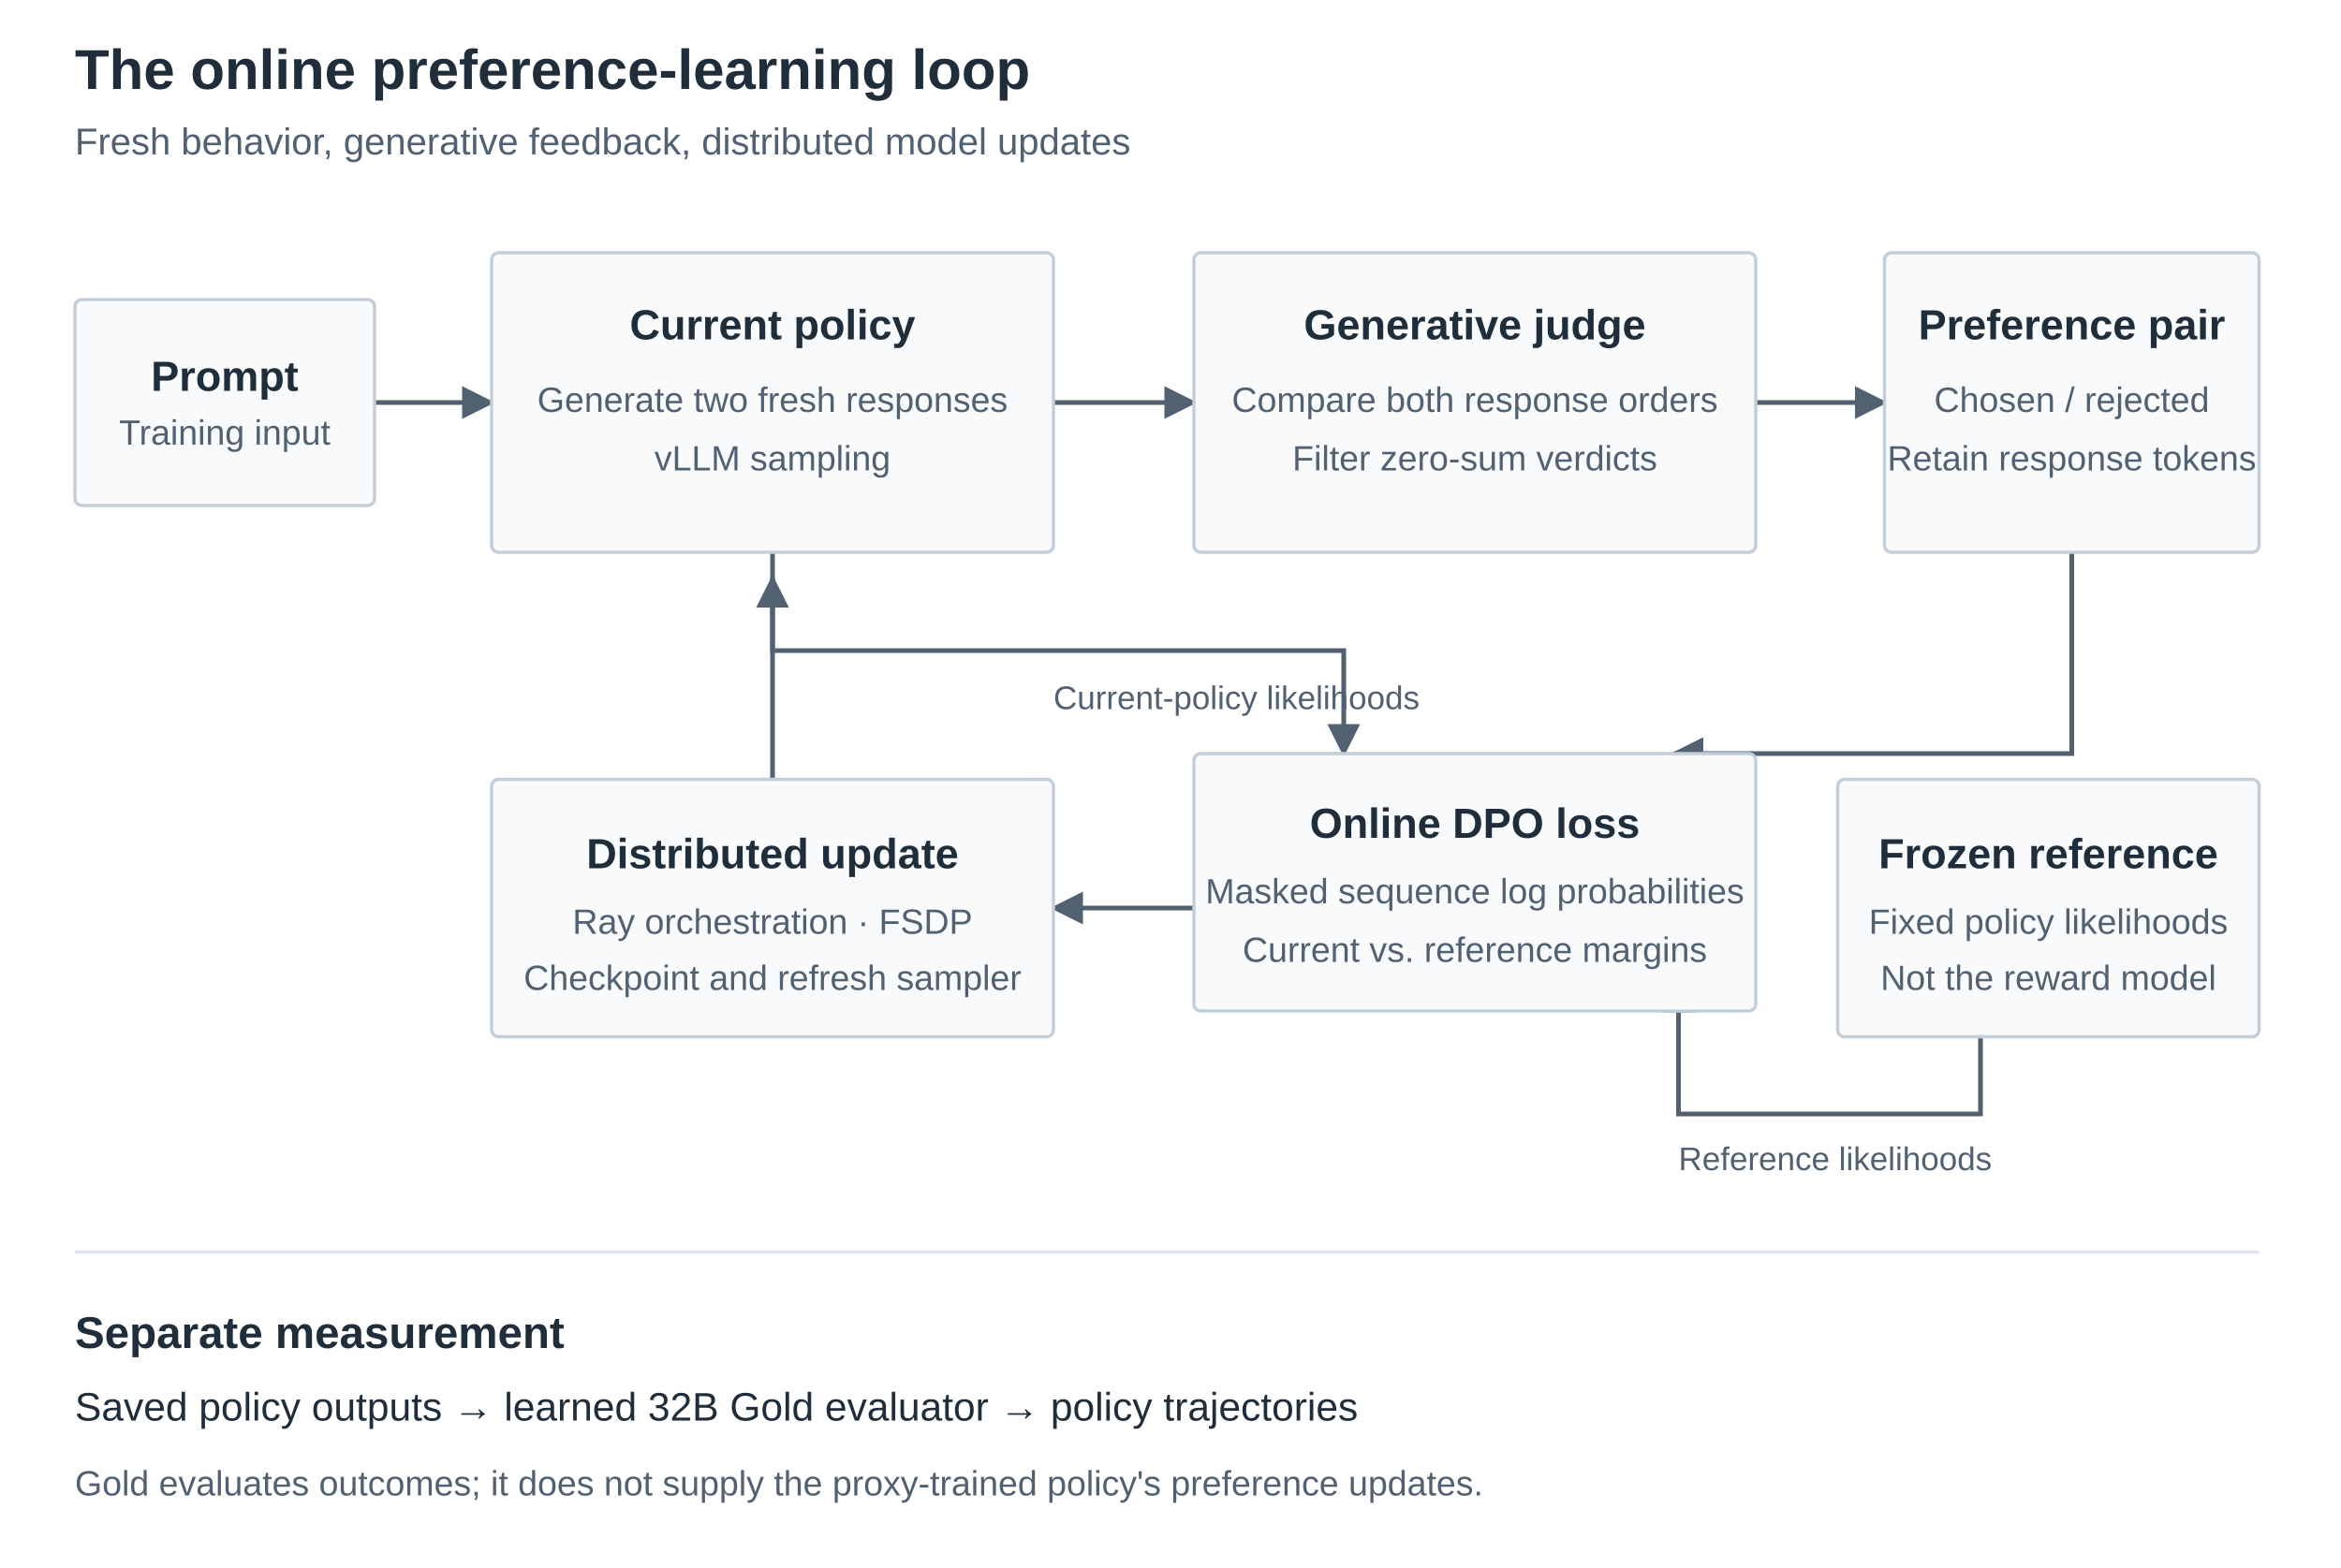
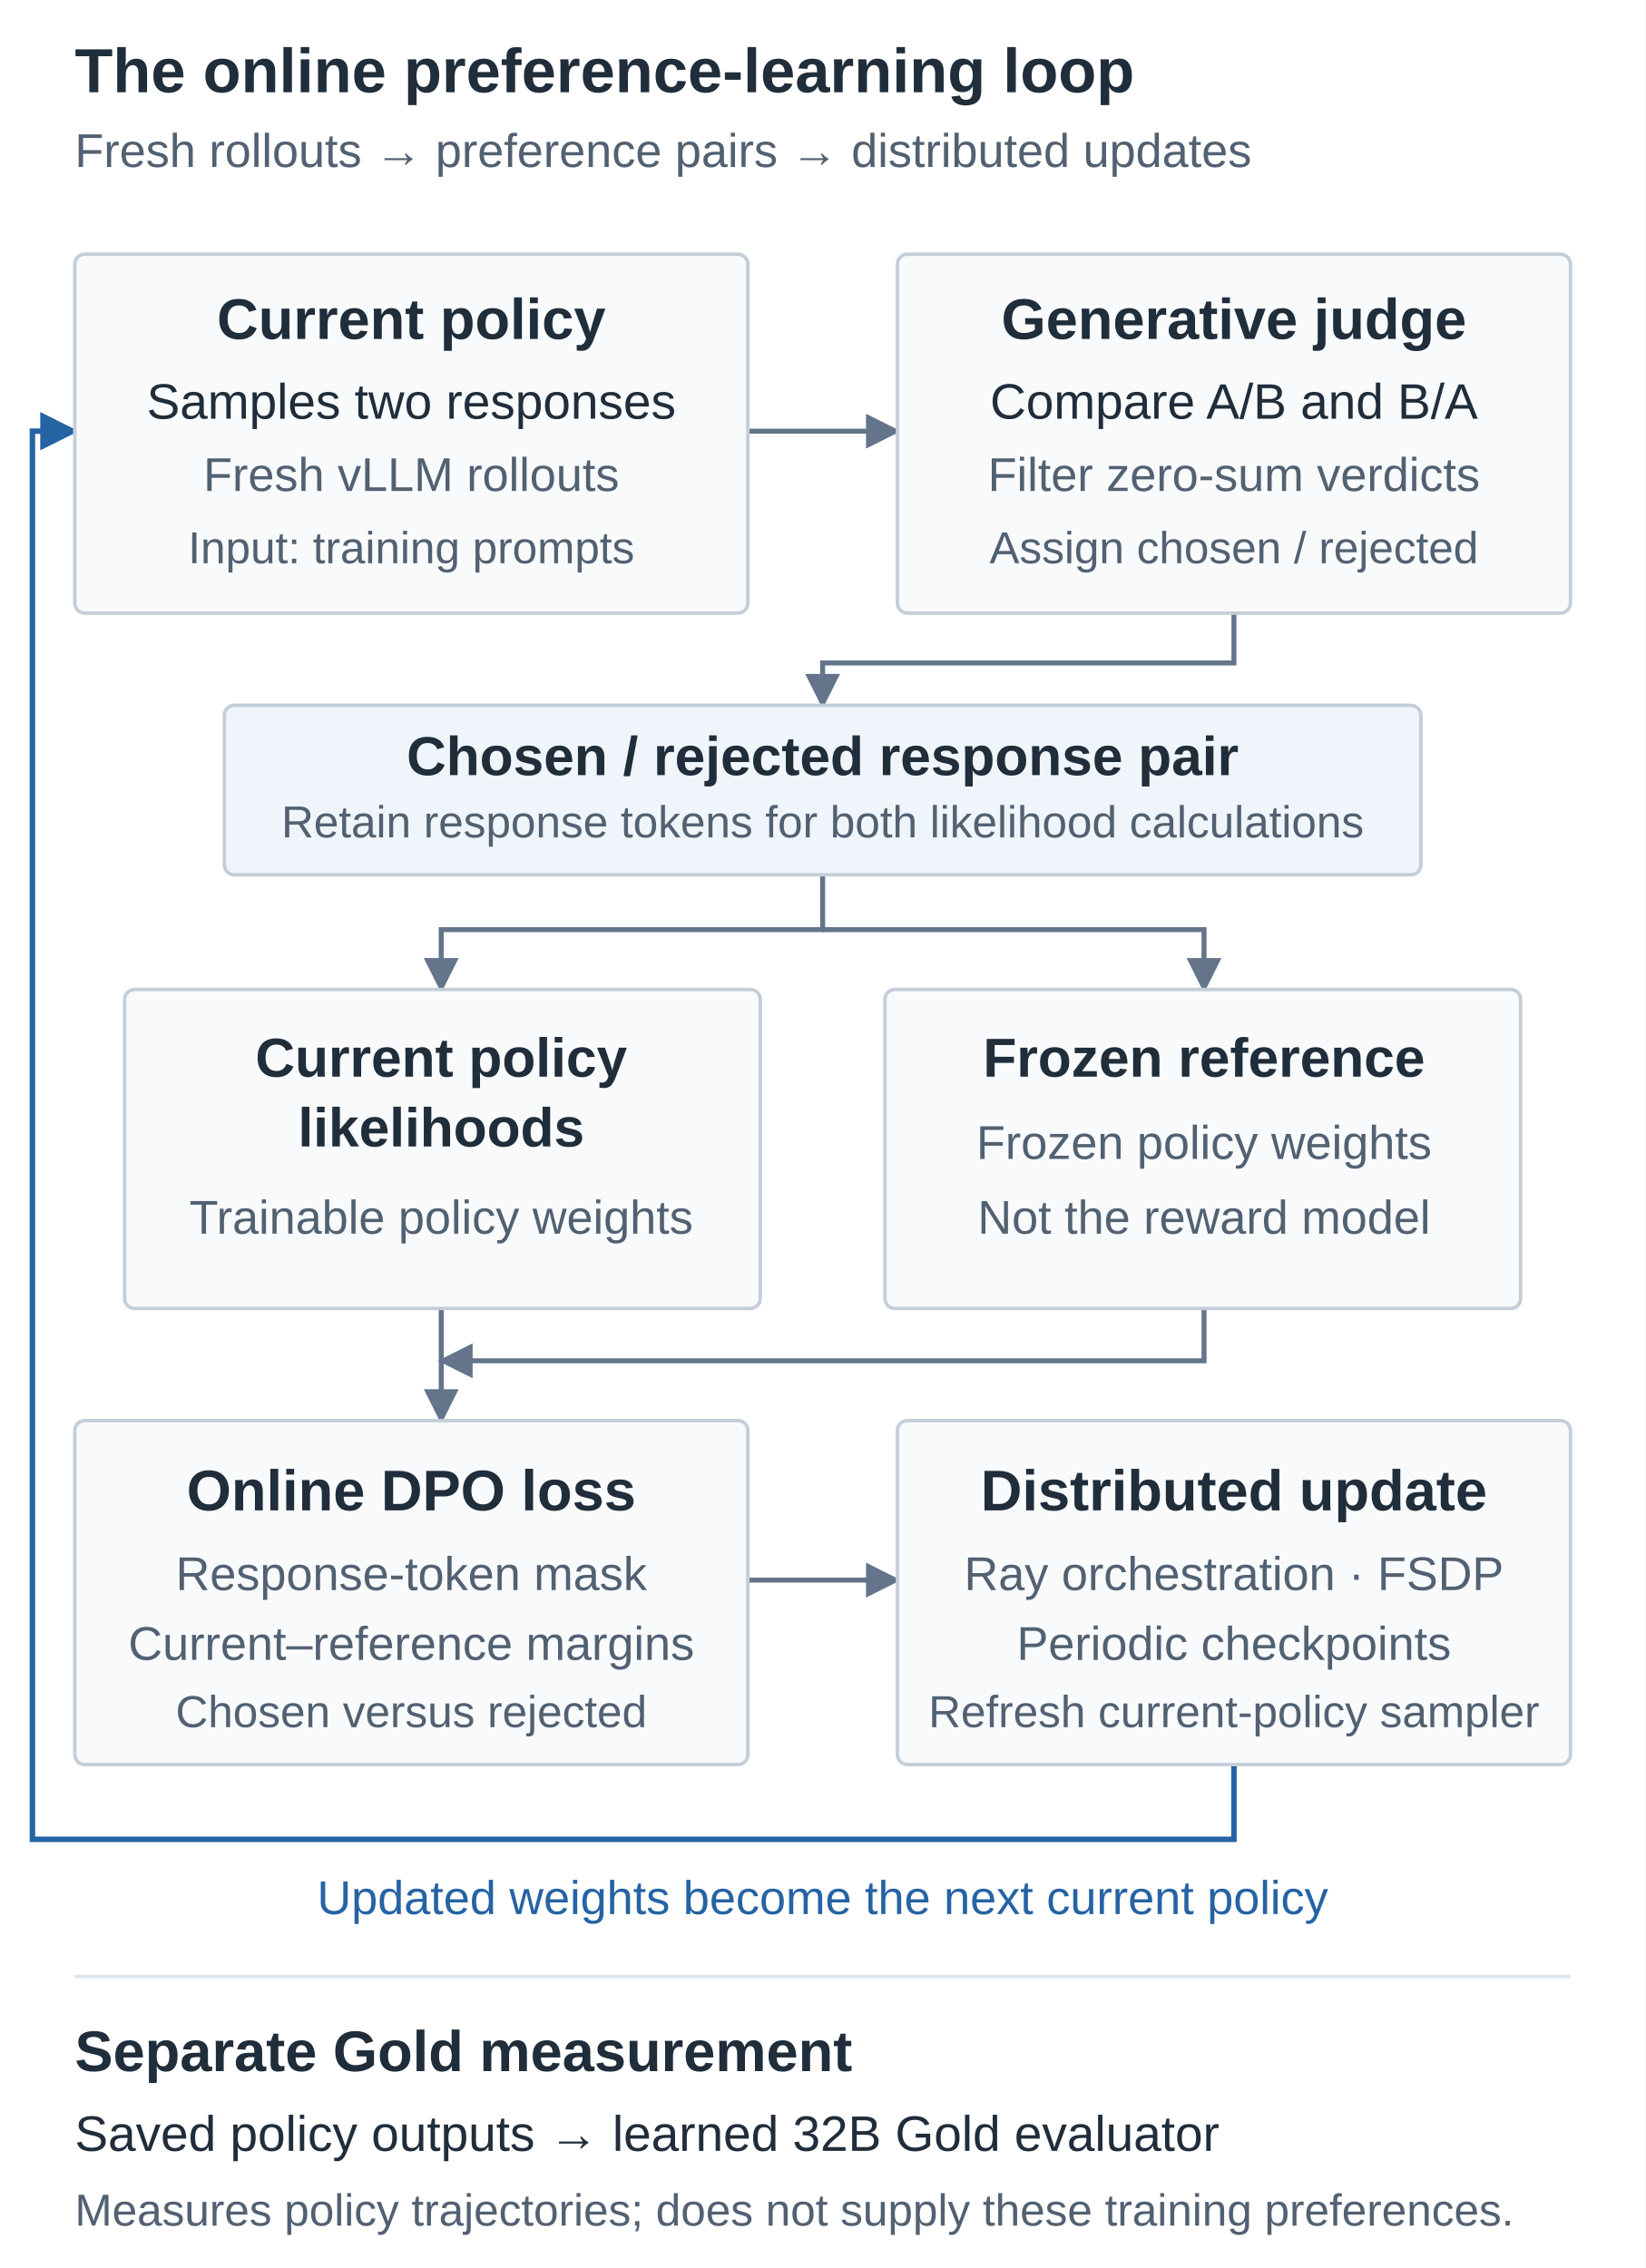
- <svg xmlns="http://www.w3.org/2000/svg" viewBox="0 0 1000 670" role="img" aria-labelledby="title desc">
+ <svg xmlns="http://www.w3.org/2000/svg" viewBox="0 0 660 910" role="img" aria-labelledby="title desc">
  <defs>
    <marker id="arrow" viewBox="0 0 10 10" refX="9" refY="5" markerWidth="7" markerHeight="7" orient="auto-start-reverse">
-       <path d="M 0 0 L 10 5 L 0 10 z" fill="#526172" />
+       <path d="M0 0 10 5 0 10Z" fill="#64748b" />
+     </marker>
+     <marker id="loop-arrow" viewBox="0 0 10 10" refX="9" refY="5" markerWidth="7" markerHeight="7" orient="auto-start-reverse">
+       <path d="M0 0 10 5 0 10Z" fill="#2563a4" />
    </marker>
  </defs>
-   <rect width="1000" height="670" fill="#fff" />
-   <g fill="#202d3a" font-family="Arial,Helvetica,sans-serif">
-     <text x="32" y="38" font-size="24" font-weight="700">The online preference-learning loop</text>
-     <text x="32" y="66" font-size="16" fill="#526172">Fresh behavior, generative feedback, distributed model updates</text>
-     <g fill="none" stroke="#526172" stroke-width="2" marker-end="url(#arrow)">
-       <path d="M 160 172 H 210" />
-       <path d="M 450 172 H 510" />
-       <path d="M 750 172 H 805" />
-       <path d="M 885 236 V 322 H 715" />
-       <path d="M 510 388 H 450" />
-       <path d="M 330 333 V 247" />
-       <path d="M 330 236 V 278 H 574 V 322" />
-       <path d="M 846 441 V 476 H 717 V 420" />
+   <rect width="660" height="910" fill="#fff" />
+   <g font-family="Arial,Helvetica,sans-serif" fill="#202d3a">
+     <text x="30" y="37" font-size="25" font-weight="700">The online preference-learning loop</text>
+     <text x="30" y="67" font-size="19" fill="#526172">Fresh rollouts → preference pairs → distributed updates</text>
+     <g fill="none" stroke="#64748b" stroke-width="2" marker-end="url(#arrow)">
+       <path d="M300 173H360" />
+       <path d="M495 246V266H330V283" />
+       <path d="M330 351V373H177V397" />
+       <path d="M330 373H483V397" />
+       <path d="M177 525V570" />
+       <path d="M483 525V546H177" />
+       <path d="M300 634H360" />
    </g>
-     <g stroke="#c4ced8" fill="#f8fafc" stroke-width="1.4">
-       <rect x="32" y="128" width="128" height="88" rx="3" />
-       <rect x="210" y="108" width="240" height="128" rx="3" />
-       <rect x="510" y="108" width="240" height="128" rx="3" />
-       <rect x="805" y="108" width="160" height="128" rx="3" />
-       <rect x="210" y="333" width="240" height="110" rx="3" />
-       <rect x="510" y="322" width="240" height="110" rx="3" />
-       <rect x="785" y="333" width="180" height="110" rx="3" />
+     <path d="M495 708V738H13V173H30" fill="none" stroke="#2563a4" stroke-width="2.2" marker-end="url(#loop-arrow)" />
+     <g stroke="#c4ced8" stroke-width="1.4" fill="#f8fafc">
+       <rect x="30" y="102" width="270" height="144" rx="4" />
+       <rect x="360" y="102" width="270" height="144" rx="4" />
+       <rect x="90" y="283" width="480" height="68" rx="4" fill="#eff5fa" />
+       <rect x="50" y="397" width="255" height="128" rx="4" />
+       <rect x="355" y="397" width="255" height="128" rx="4" />
+       <rect x="30" y="570" width="270" height="138" rx="4" />
+       <rect x="360" y="570" width="270" height="138" rx="4" />
    </g>
-     <g font-size="18" font-weight="700" text-anchor="middle">
-       <text x="96" y="167">Prompt</text>
-       <text x="330" y="145">Current policy</text>
-       <text x="630" y="145">Generative judge</text>
-       <text x="885" y="145">Preference pair</text>
-       <text x="330" y="371">Distributed update</text>
-       <text x="630" y="358">Online DPO loss</text>
-       <text x="875" y="371">Frozen reference</text>
+     <g text-anchor="middle">
+       <text x="165" y="136" font-size="23" font-weight="700">Current policy</text>
+       <text x="165" y="168" font-size="20">Samples two responses</text>
+       <text x="165" y="197" font-size="19" fill="#526172">Fresh vLLM rollouts</text>
+       <text x="165" y="226" font-size="18" fill="#526172">Input: training prompts</text>
+       <text x="495" y="136" font-size="23" font-weight="700">Generative judge</text>
+       <text x="495" y="168" font-size="20">Compare A/B and B/A</text>
+       <text x="495" y="197" font-size="19" fill="#526172">Filter zero-sum verdicts</text>
+       <text x="495" y="226" font-size="18" fill="#526172">Assign chosen / rejected</text>
+       <text x="330" y="311" font-size="22" font-weight="700">Chosen / rejected response pair</text>
+       <text x="330" y="336" font-size="18" fill="#526172">Retain response tokens for both likelihood calculations</text>
+       <text x="177" y="432" font-size="22" font-weight="700">Current policy</text>
+       <text x="177" y="460" font-size="22" font-weight="700">likelihoods</text>
+       <text x="177" y="495" font-size="19" fill="#526172">Trainable policy weights</text>
+       <text x="483" y="432" font-size="22" font-weight="700">Frozen reference</text>
+       <text x="483" y="465" font-size="19" fill="#526172">Frozen policy weights</text>
+       <text x="483" y="495" font-size="19" fill="#526172">Not the reward model</text>
+       <text x="165" y="606" font-size="23" font-weight="700">Online DPO loss</text>
+       <text x="165" y="638" font-size="19" fill="#526172">Response-token mask</text>
+       <text x="165" y="666" font-size="19" fill="#526172">Current–reference margins</text>
+       <text x="165" y="693" font-size="18" fill="#526172">Chosen versus rejected</text>
+       <text x="495" y="606" font-size="23" font-weight="700">Distributed update</text>
+       <text x="495" y="638" font-size="19" fill="#526172">Ray orchestration · FSDP</text>
+       <text x="495" y="666" font-size="19" fill="#526172">Periodic checkpoints</text>
+       <text x="495" y="693" font-size="18" fill="#526172">Refresh current-policy sampler</text>
+       <text x="330" y="768" font-size="19" fill="#2563a4">Updated weights become the next current policy</text>
    </g>
-     <g font-size="15" fill="#526172" text-anchor="middle">
-       <text x="96" y="190">Training input</text>
-       <text x="330" y="176">Generate two fresh responses</text>
-       <text x="330" y="201">vLLM sampling</text>
-       <text x="630" y="176">Compare both response orders</text>
-       <text x="630" y="201">Filter zero-sum verdicts</text>
-       <text x="885" y="176">Chosen / rejected</text>
-       <text x="885" y="201">Retain response tokens</text>
-       <text x="330" y="399">Ray orchestration · FSDP</text>
-       <text x="330" y="423">Checkpoint and refresh sampler</text>
-       <text x="630" y="386">Masked sequence log probabilities</text>
-       <text x="630" y="411">Current vs. reference margins</text>
-       <text x="875" y="399">Fixed policy likelihoods</text>
-       <text x="875" y="423">Not the reward model</text>
-     </g>
-     <text x="450" y="303" font-size="14" fill="#526172">Current-policy likelihoods</text>
-     <text x="717" y="500" font-size="14" fill="#526172">Reference likelihoods</text>
-     <path d="M 32 535 H 965" fill="none" stroke="#dfe5eb" stroke-width="1.4" />
-     <text x="32" y="576" font-size="19" font-weight="700">Separate measurement</text>
-     <text x="32" y="607" font-size="17">Saved policy outputs → learned 32B Gold evaluator → policy trajectories</text>
-     <text x="32" y="639" font-size="15" fill="#526172">Gold evaluates outcomes; it does not supply the proxy-trained policy's preference updates.</text>
+     <path d="M30 793H630" fill="none" stroke="#dfe5eb" stroke-width="1.4" />
+     <text x="30" y="831" font-size="23" font-weight="700">Separate Gold measurement</text>
+     <text x="30" y="863" font-size="20">Saved policy outputs → learned 32B Gold evaluator</text>
+     <text x="30" y="893" font-size="18" fill="#526172">Measures policy trajectories; does not supply these training preferences.</text>
  </g>
</svg>
